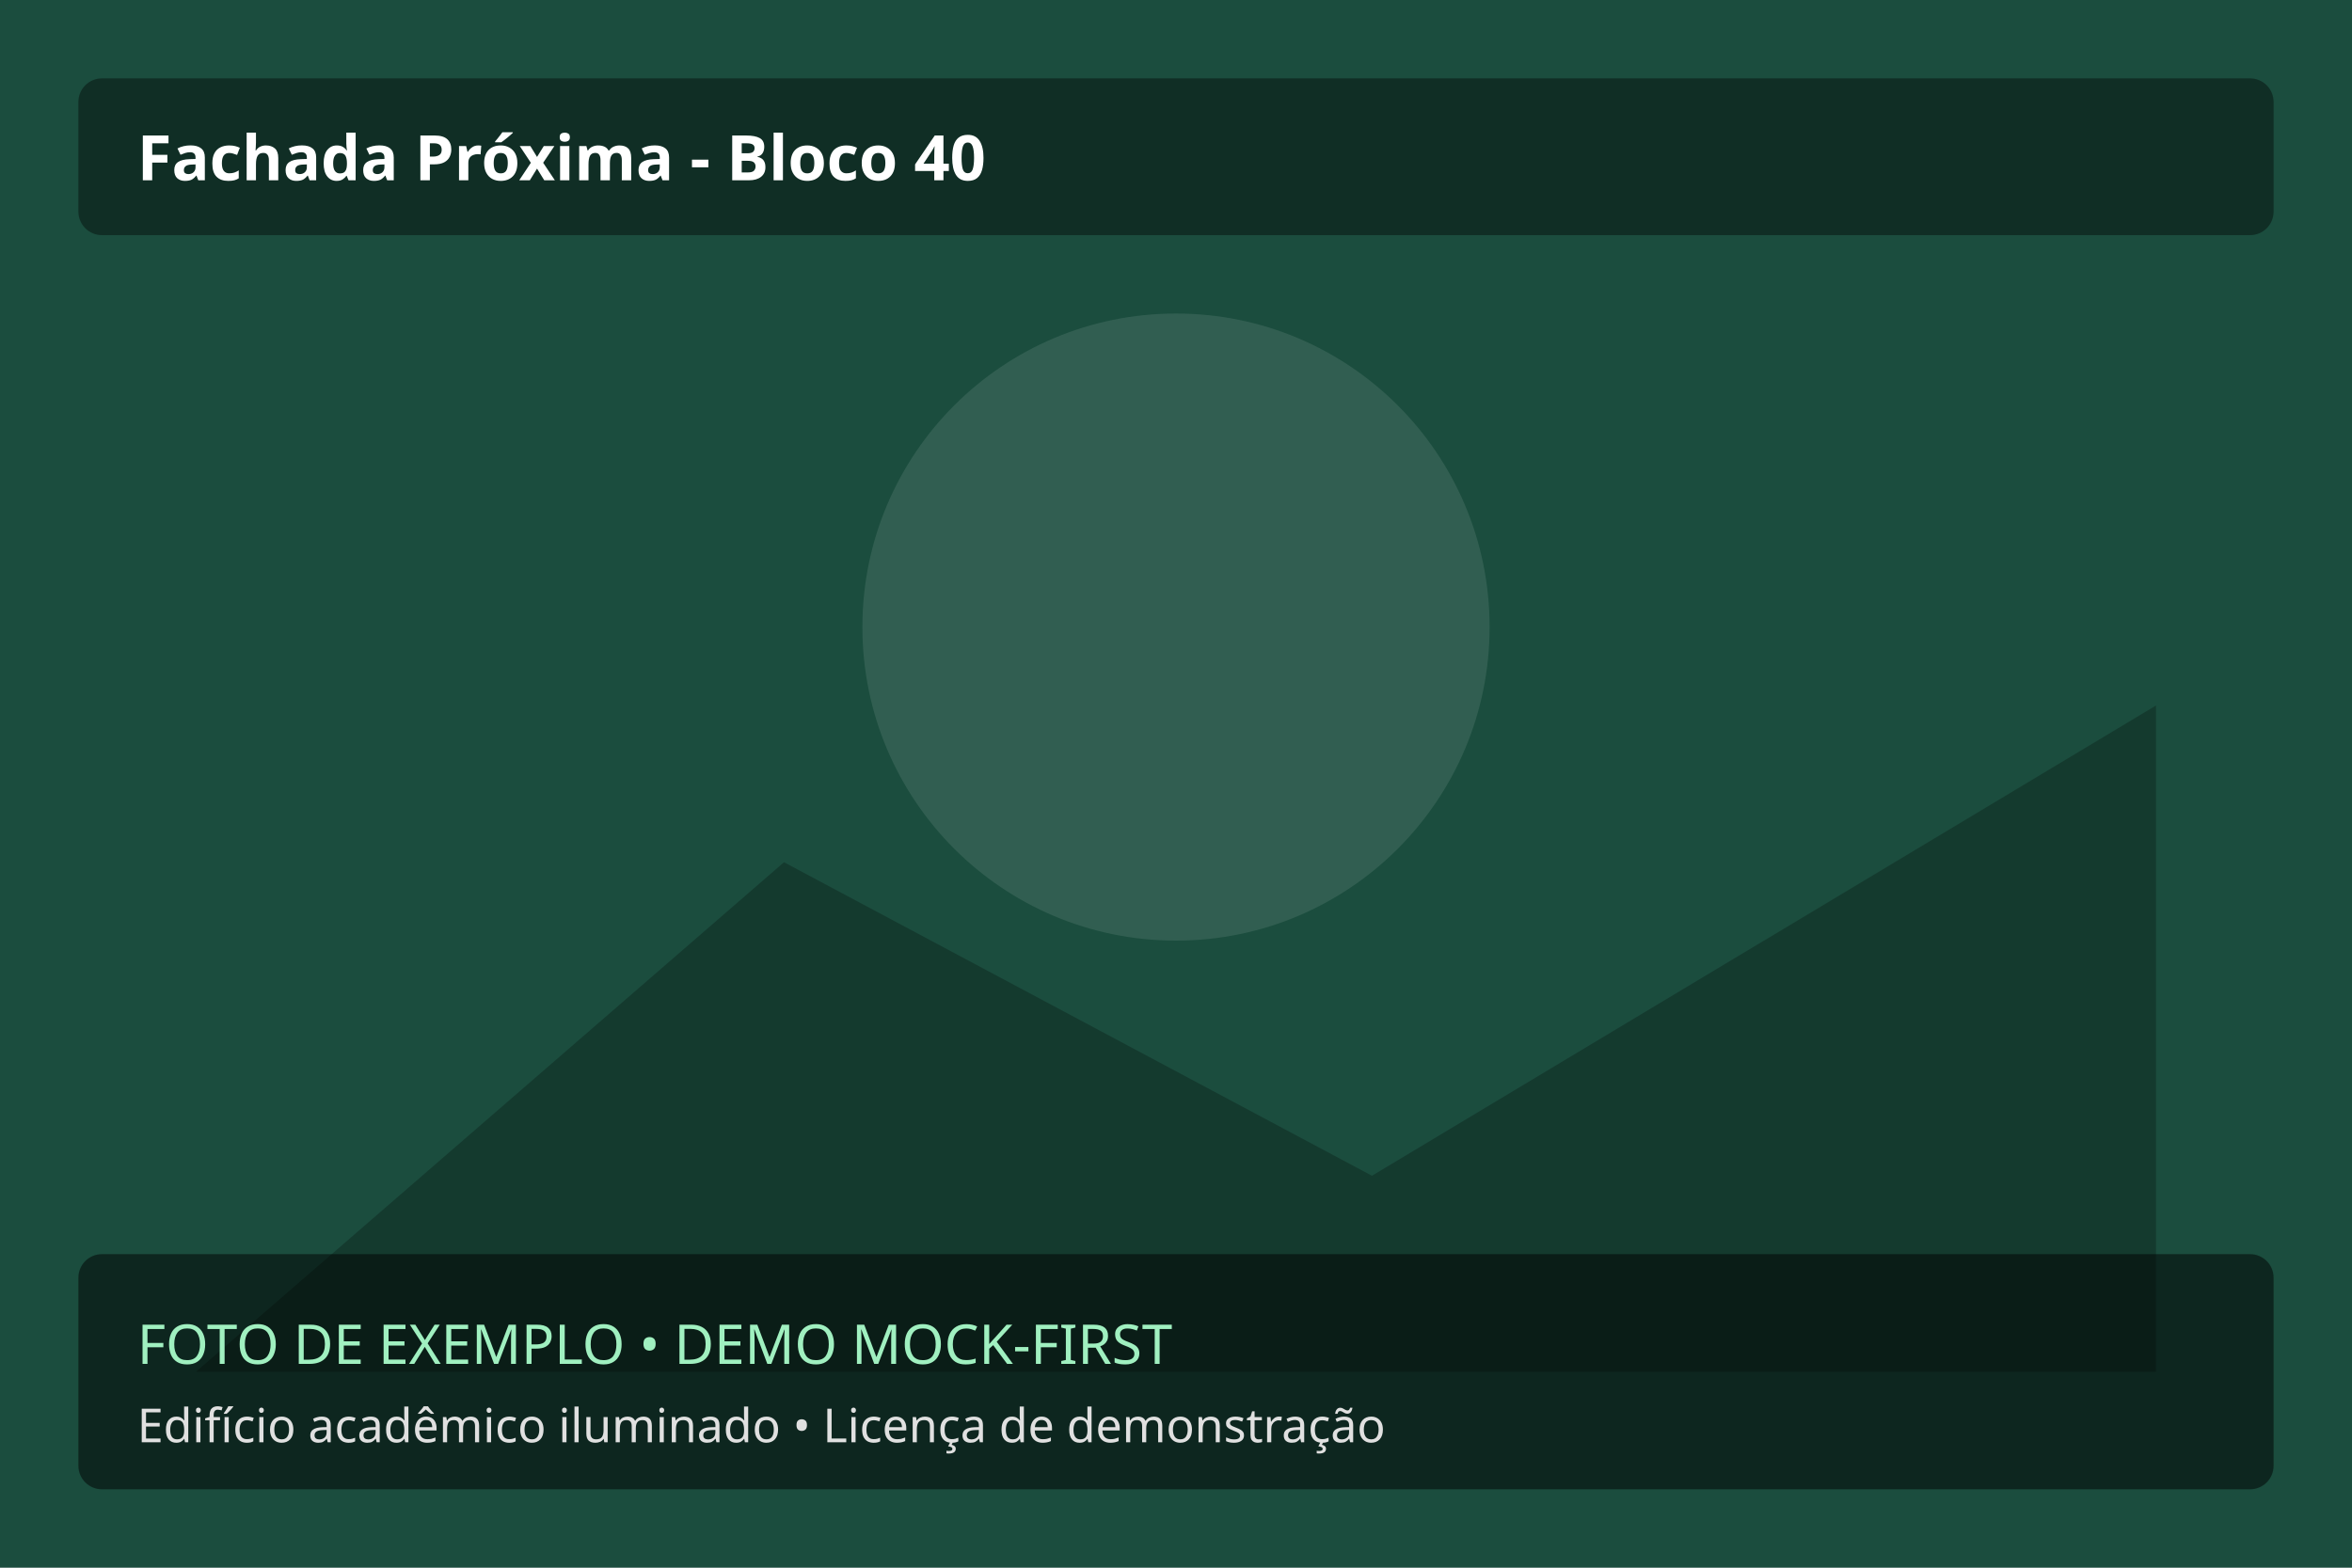
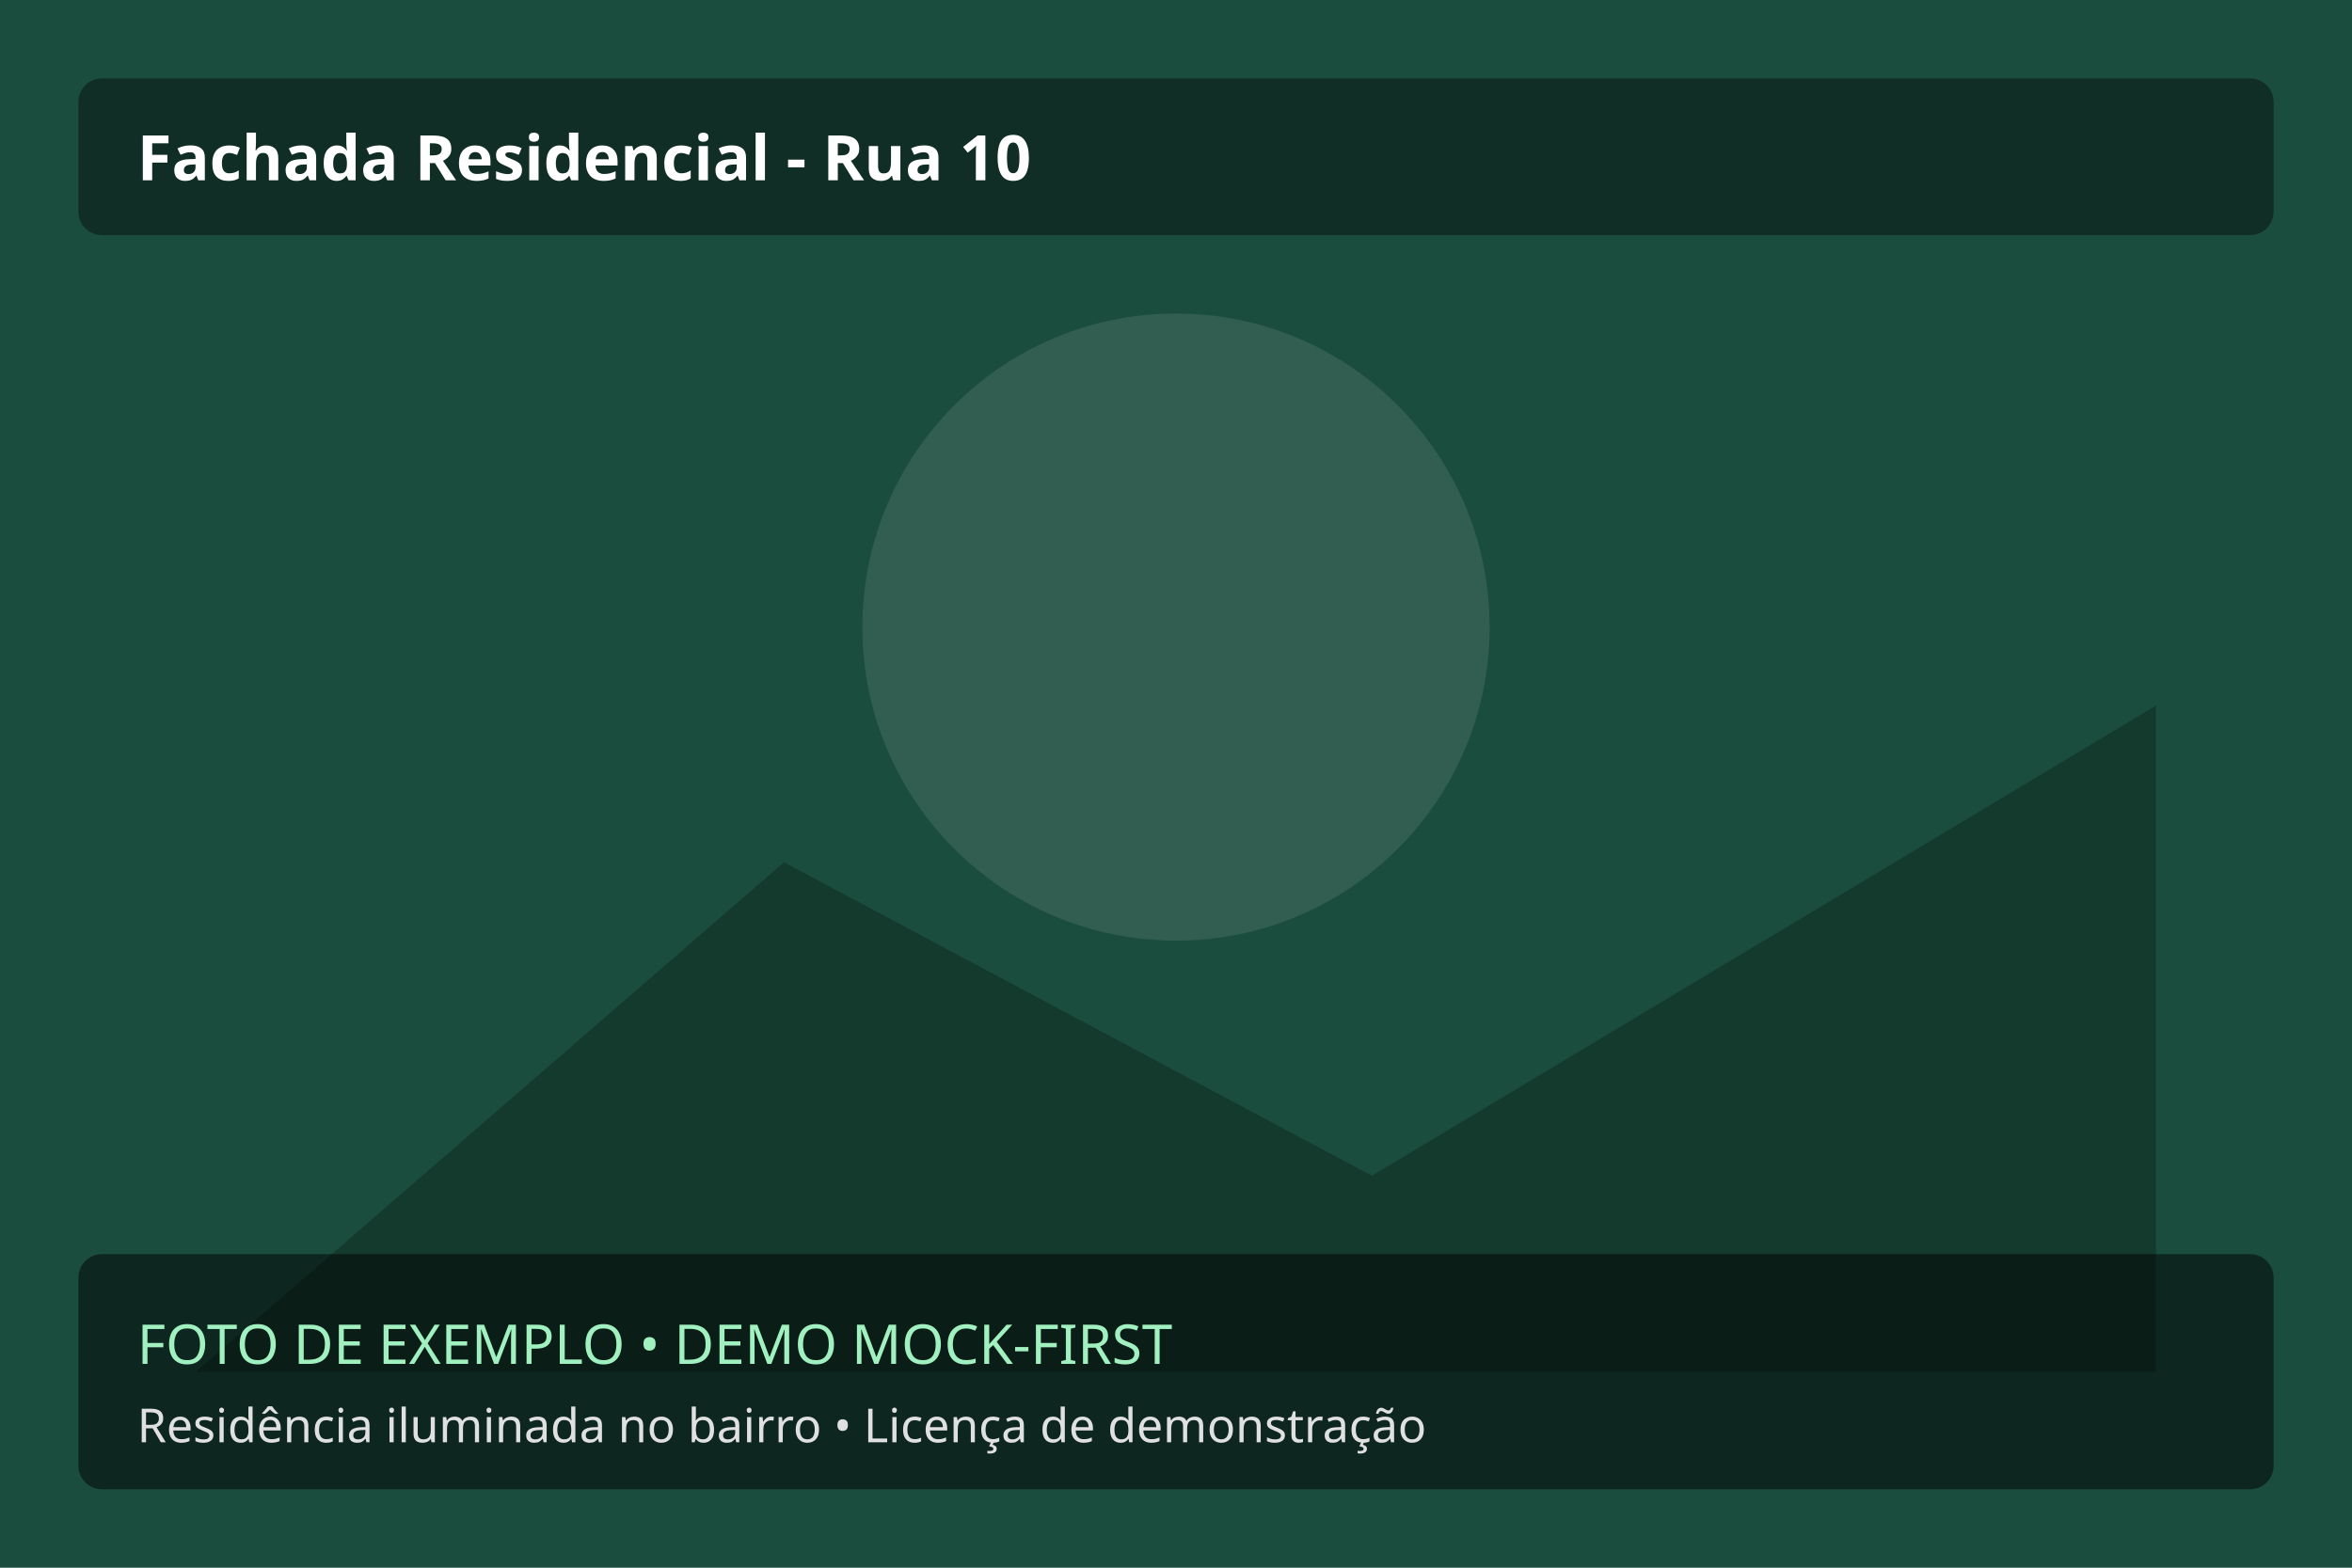
<svg xmlns="http://www.w3.org/2000/svg" viewBox="0 0 600 400" width="100%" height="100%">
  <rect width="600" height="400" fill="#1b4d3e" />
  <circle cx="300" cy="160" r="80" fill="#ffffff" opacity="0.1" />
  <path d="M50,350 L200,220 L350,300 L550,180 L550,350 Z" fill="#000000" opacity="0.25" />
  <rect x="20" y="20" width="560" height="40" rx="6" fill="#000000" opacity="0.4" />
-   <text x="35" y="46" fill="#ffffff" font-family="sans-serif" font-size="16" font-weight="bold">Fachada Próxima - Bloco 40</text>
+   <text x="35" y="46" fill="#ffffff" font-family="sans-serif" font-size="16" font-weight="bold">Fachada Residencial - Rua 10</text>
  <rect x="20" y="320" width="560" height="60" rx="6" fill="#000000" opacity="0.5" />
  <text x="35" y="348" fill="#a0f0c0" font-family="sans-serif" font-size="14">FOTO DE EXEMPLO • DEMO MOCK-FIRST</text>
-   <text x="35" y="368" fill="#e0e0e0" font-family="sans-serif" font-size="12">Edifício acadêmico iluminado • Licença de demonstração</text>
+   <text x="35" y="368" fill="#e0e0e0" font-family="sans-serif" font-size="12">Residência iluminada no bairro • Licença de demonstração</text>
</svg>
